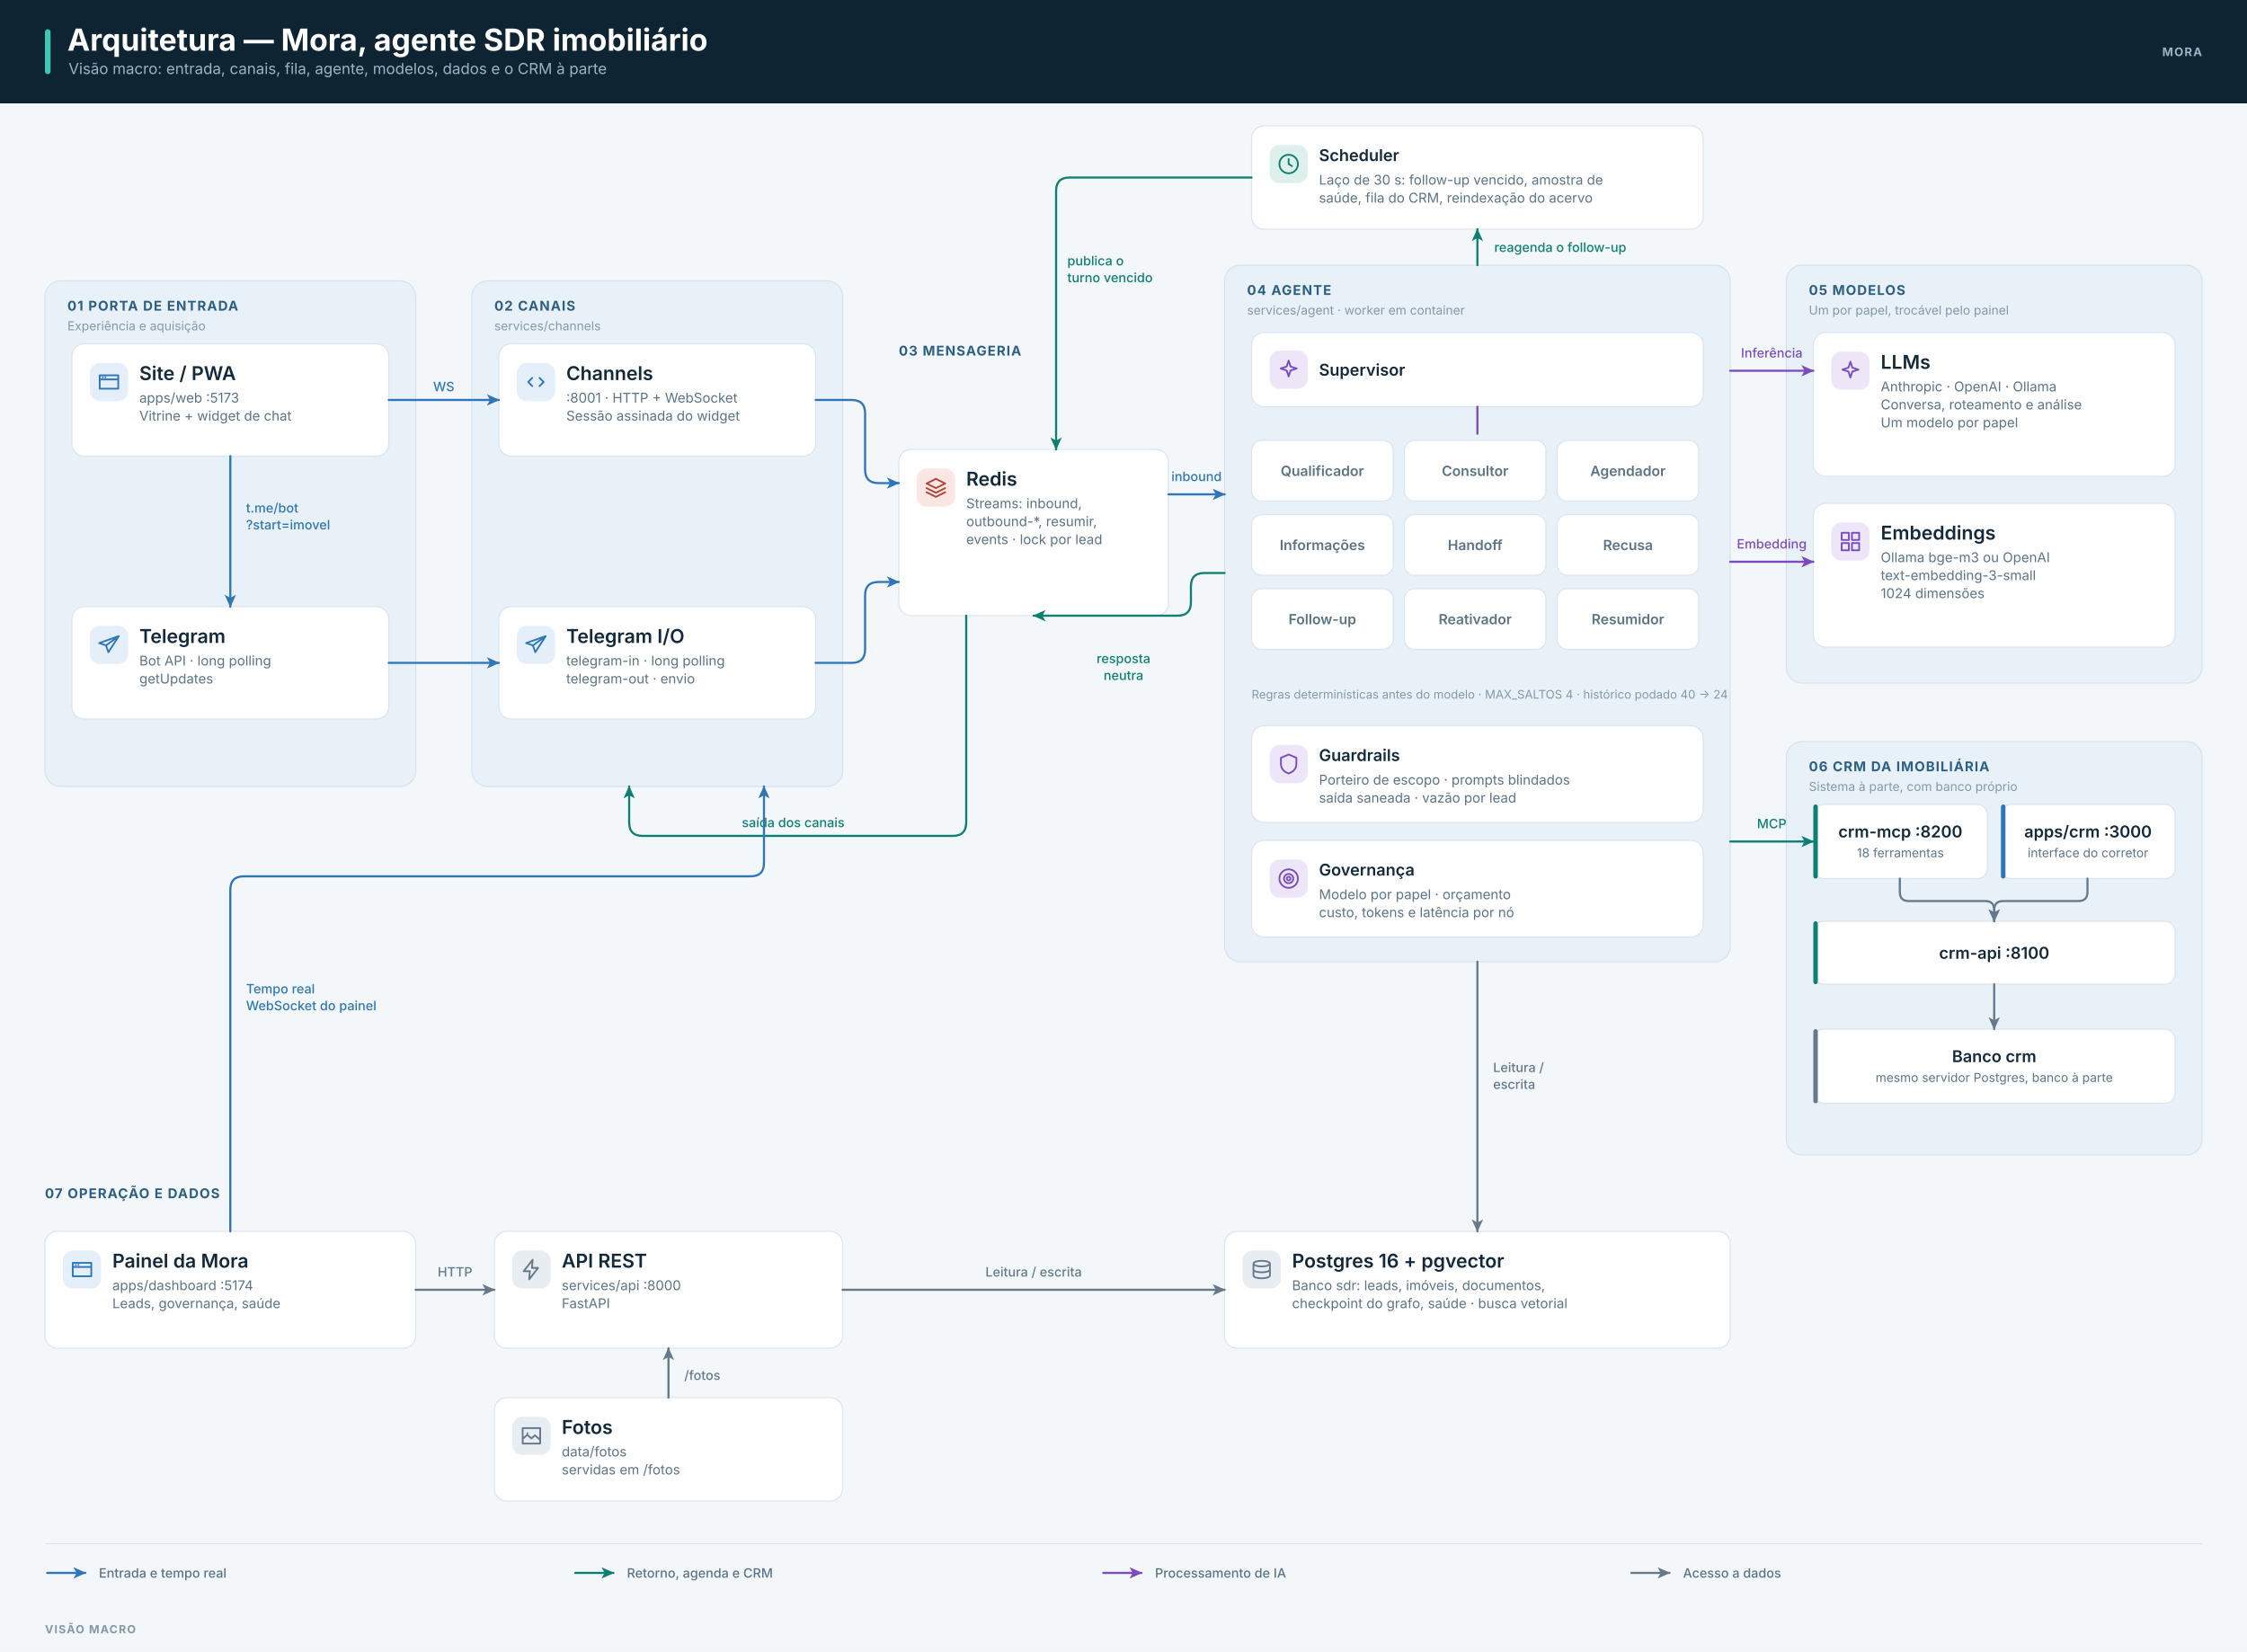
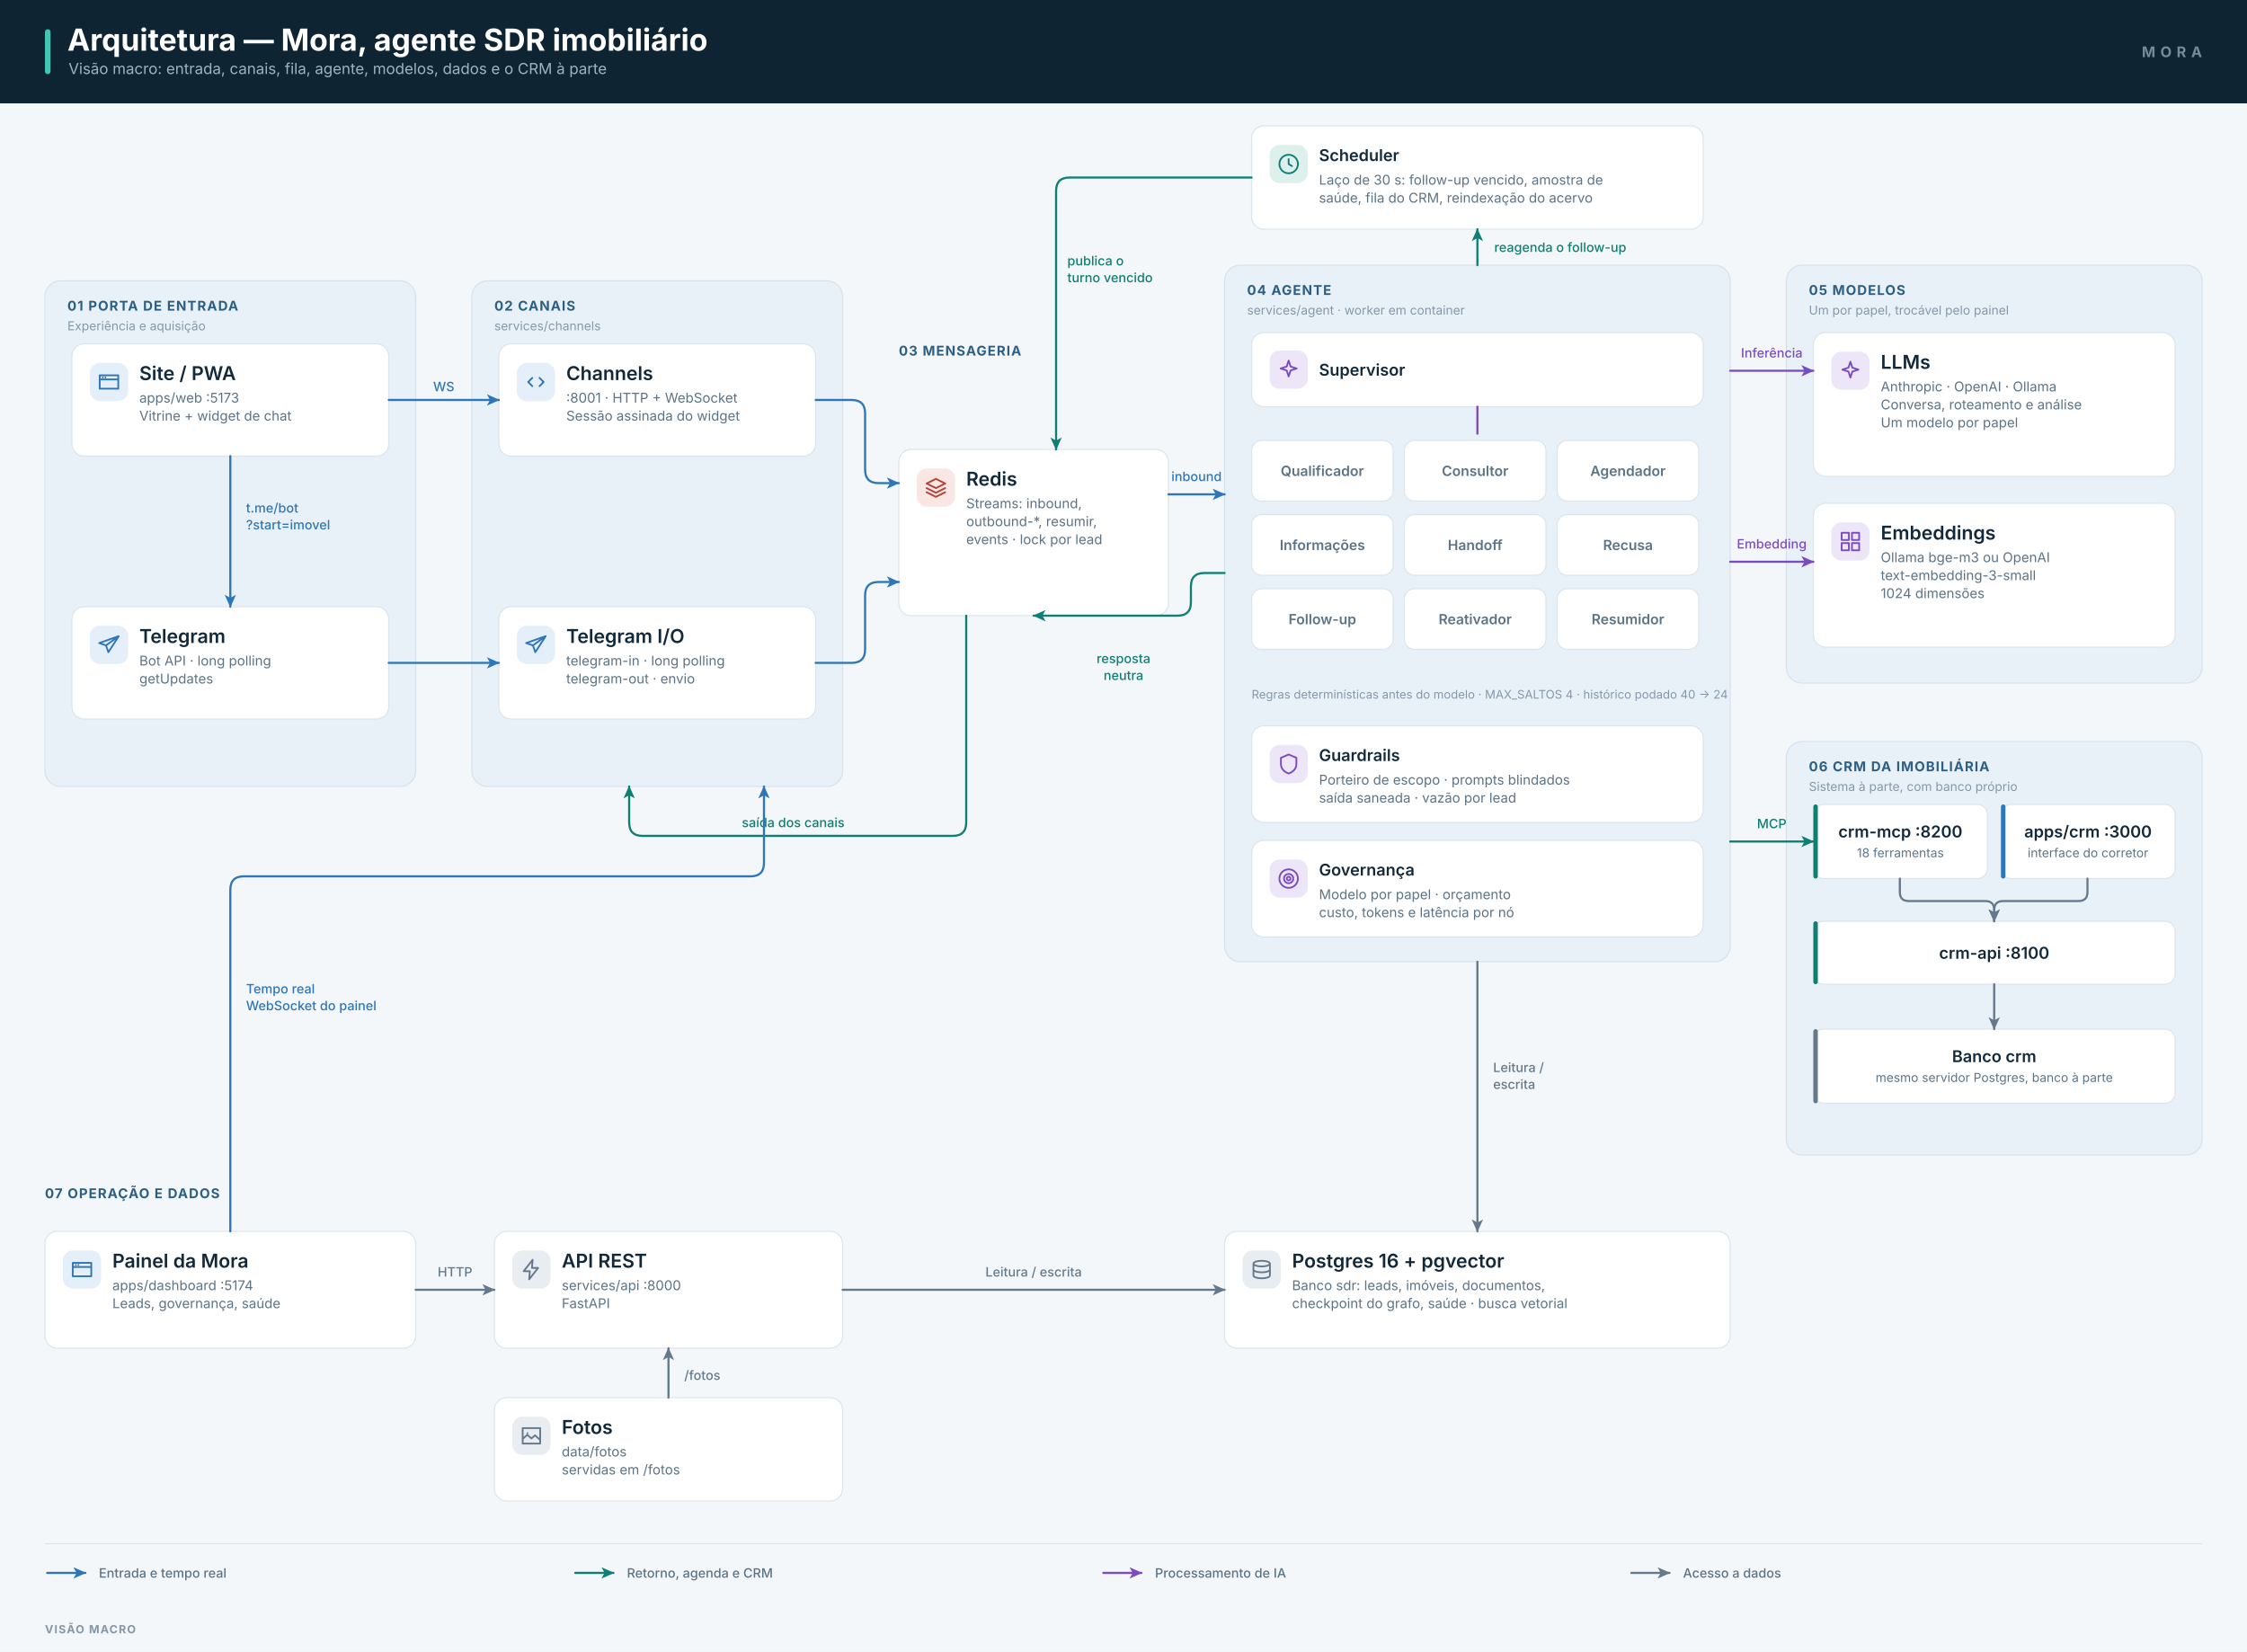
<svg xmlns="http://www.w3.org/2000/svg" viewBox="0 0 2000 1470" width="2000" height="1470" role="img" aria-label="Diagrama macro: site e Telegram entram pelos canais, que publicam no Redis; o agente consome a fila, fala com os modelos, grava no Postgres e espelha no CRM por MCP; painel e API leem o mesmo banco.">
  <style>
  text{font-family:Inter,'Segoe UI',system-ui,-apple-system,'Helvetica Neue',Arial,sans-serif;dominant-baseline:middle}
  .t-tit{font-size:17px;font-weight:600;fill:#12293C}
  .t-tit-s{font-size:14.5px;font-weight:600;fill:#12293C}
  .t-sub{font-size:12px;font-weight:400;fill:#5B7387}
  .t-sub-s{font-size:11px;font-weight:400;fill:#5B7387}
  .t-mini{font-size:10.5px;font-weight:400;fill:#8497A8}
  .t-grp{font-size:12px;font-weight:700;fill:#2C5F84;letter-spacing:.07em}
  .t-grp-s{font-size:11px;font-weight:400;fill:#8497A8}
  .t-seta{font-size:11.5px;font-weight:500}
  .t-leg{font-size:11.5px;font-weight:500;fill:#5B7387}
  .t-rod{font-size:10px;font-weight:700;fill:#8497A8;letter-spacing:.09em}
  .t-cab{font-size:27px;font-weight:700;fill:#FFFFFF}
  .t-cab-s{font-size:13.5px;font-weight:400;fill:#9DB3C4}
-   .t-cab-r{font-size:10.5px;font-weight:700;fill:#9DB3C4;letter-spacing:.09em}
+   .t-cab-r{font-size:13px;font-weight:700;fill:#9DB3C4;letter-spacing:.34em;opacity:.72}
  .cartao{fill:#FFFFFF;stroke:#DCE4EC;stroke-width:1}
  .grupo{fill:#E9F1F8;stroke:#D5E2EE;stroke-width:1}
  .linha{stroke:#DCE4EC;stroke-width:1}
  .s-azul{stroke:#2E76B8} .f-azul{fill:#2E76B8} .x-azul{fill:#2E76B8}
  .s-verde{stroke:#0E7F72} .f-verde{fill:#0E7F72} .x-verde{fill:#0E7F72}
  .s-roxo{stroke:#7A4CC0} .f-roxo{fill:#7A4CC0} .x-roxo{fill:#7A4CC0}
  .s-cinza{stroke:#64798C} .f-cinza{fill:#64798C} .x-cinza{fill:#64798C}
  .s-ambar{stroke:#A9701A} .f-ambar{fill:#A9701A} .x-ambar{fill:#A9701A}
  .s-vermelho{stroke:#B04437} .f-vermelho{fill:#B04437} .x-vermelho{fill:#B04437}
  .s-tinta2{stroke:#5B7387} .f-tinta2{fill:#5B7387} .x-tinta2{fill:#5B7387}
  .aresta{fill:none;stroke-width:1.9;stroke-linecap:round;stroke-linejoin:round}
</style>
  <defs>
    <marker id="p-azul" viewBox="0 0 10 10" refX="8.5" refY="5" markerWidth="7" markerHeight="7" orient="auto-start-reverse">
      <path d="M0.5 1.2 9 5 0.5 8.8 2.6 5z" class="f-azul" />
    </marker>
    <marker id="p-verde" viewBox="0 0 10 10" refX="8.5" refY="5" markerWidth="7" markerHeight="7" orient="auto-start-reverse">
      <path d="M0.5 1.2 9 5 0.5 8.8 2.6 5z" class="f-verde" />
    </marker>
    <marker id="p-roxo" viewBox="0 0 10 10" refX="8.5" refY="5" markerWidth="7" markerHeight="7" orient="auto-start-reverse">
      <path d="M0.5 1.2 9 5 0.5 8.8 2.6 5z" class="f-roxo" />
    </marker>
    <marker id="p-cinza" viewBox="0 0 10 10" refX="8.5" refY="5" markerWidth="7" markerHeight="7" orient="auto-start-reverse">
      <path d="M0.5 1.2 9 5 0.5 8.8 2.6 5z" class="f-cinza" />
    </marker>
    <marker id="p-ambar" viewBox="0 0 10 10" refX="8.5" refY="5" markerWidth="7" markerHeight="7" orient="auto-start-reverse">
      <path d="M0.5 1.2 9 5 0.5 8.8 2.6 5z" class="f-ambar" />
    </marker>
    <marker id="p-vermelho" viewBox="0 0 10 10" refX="8.5" refY="5" markerWidth="7" markerHeight="7" orient="auto-start-reverse">
      <path d="M0.5 1.2 9 5 0.5 8.8 2.6 5z" class="f-vermelho" />
    </marker>
    <marker id="p-tinta2" viewBox="0 0 10 10" refX="8.5" refY="5" markerWidth="7" markerHeight="7" orient="auto-start-reverse">
      <path d="M0.5 1.2 9 5 0.5 8.8 2.6 5z" class="f-tinta2" />
    </marker>
  </defs>
  <rect width="2000" height="1470" fill="#F4F7FA" />
  <rect width="2000" height="92" fill="#0E2433" />
  <rect x="40" y="26" width="5" height="40" rx="2.5" fill="#3FC7B4" />
  <text x="60" y="35.0" class="t-cab">Arquitetura — Mora, agente SDR imobiliário</text>
  <text x="61" y="61.0" class="t-cab-s">Visão macro: entrada, canais, fila, agente, modelos, dados e o CRM à parte</text>
  <text x="1960" y="46.0" class="t-cab-r" text-anchor="end">MORA</text>
  <rect x="40" y="250" width="330" height="450" rx="14" class="grupo" />
  <text x="60" y="272" class="t-grp">01 PORTA DE ENTRADA</text>
  <text x="60" y="290" class="t-grp-s">Experiência e aquisição</text>
  <rect x="64" y="306" width="282" height="100" rx="11" class="cartao" />
  <rect x="80" y="323" width="34" height="34" rx="9" fill="#E4EFF9" />
  <g transform="translate(86.0,329.0) scale(0.9167)" fill="none" stroke="#2E76B8" stroke-width="1.7" stroke-linecap="round" stroke-linejoin="round">
    <path d="M3 5.5h18v13H3zM3 9.5h18M6 7.5h.01M8.5 7.5h.01" />
  </g>
  <text x="124" y="332" class="t-tit">Site / PWA</text>
  <text x="124" y="354" class="t-sub">apps/web :5173</text>
  <text x="124" y="370" class="t-sub">Vitrine + widget de chat</text>
  <rect x="64" y="540" width="282" height="100" rx="11" class="cartao" />
  <rect x="80" y="557" width="34" height="34" rx="9" fill="#E4EFF9" />
  <g transform="translate(86.0,563.0) scale(0.9167)" fill="none" stroke="#2E76B8" stroke-width="1.7" stroke-linecap="round" stroke-linejoin="round">
    <path d="M21.5 3.5 2.5 10.2l6.6 2.3 2.3 6.6z M9.1 12.5 21.5 3.5" />
  </g>
  <text x="124" y="566" class="t-tit">Telegram</text>
  <text x="124" y="588" class="t-sub">Bot API · long polling</text>
  <text x="124" y="604" class="t-sub">getUpdates</text>
  <path d="M205.0 406.0 L205.0 540.0" class="aresta s-azul" marker-end="url(#p-azul)" />
  <text x="219" y="452" class="t-seta x-azul" text-anchor="start">t.me/bot</text>
  <text x="219" y="467" class="t-seta x-azul" text-anchor="start">?start=imovel</text>
  <rect x="420" y="250" width="330" height="450" rx="14" class="grupo" />
  <text x="440" y="272" class="t-grp">02 CANAIS</text>
  <text x="440" y="290" class="t-grp-s">services/channels</text>
  <rect x="444" y="306" width="282" height="100" rx="11" class="cartao" />
  <rect x="460" y="323" width="34" height="34" rx="9" fill="#E4EFF9" />
  <g transform="translate(466.0,329.0) scale(0.9167)" fill="none" stroke="#2E76B8" stroke-width="1.7" stroke-linecap="round" stroke-linejoin="round">
    <path d="M8.5 8 4.5 12l4 4M15.5 8l4 4-4 4" />
  </g>
  <text x="504" y="332" class="t-tit">Channels</text>
  <text x="504" y="354" class="t-sub">:8001 · HTTP + WebSocket</text>
  <text x="504" y="370" class="t-sub">Sessão assinada do widget</text>
  <rect x="444" y="540" width="282" height="100" rx="11" class="cartao" />
  <rect x="460" y="557" width="34" height="34" rx="9" fill="#E4EFF9" />
  <g transform="translate(466.0,563.0) scale(0.9167)" fill="none" stroke="#2E76B8" stroke-width="1.7" stroke-linecap="round" stroke-linejoin="round">
    <path d="M21.5 3.5 2.5 10.2l6.6 2.3 2.3 6.6z M9.1 12.5 21.5 3.5" />
  </g>
  <text x="504" y="566" class="t-tit">Telegram I/O</text>
  <text x="504" y="588" class="t-sub">telegram-in · long polling</text>
  <text x="504" y="604" class="t-sub">telegram-out · envio</text>
  <path d="M346.0 356.0 L444.0 356.0" class="aresta s-azul" marker-end="url(#p-azul)" />
  <text x="395" y="344" class="t-seta x-azul" text-anchor="middle">WS</text>
  <path d="M346.0 590.0 L444.0 590.0" class="aresta s-azul" marker-end="url(#p-azul)" />
  <text x="800" y="312" class="t-grp">03 MENSAGERIA</text>
  <rect x="800" y="400" width="240" height="148" rx="11" class="cartao" />
  <rect x="816" y="417" width="34" height="34" rx="9" fill="#FAE6E3" />
  <g transform="translate(822.0,423.0) scale(0.9167)" fill="none" stroke="#B04437" stroke-width="1.7" stroke-linecap="round" stroke-linejoin="round">
    <path d="M12 3.5 3 8l9 4.5L21 8zM3 12.5 12 17l9-4.5M3 16.5 12 21l9-4.5" />
  </g>
  <text x="860" y="426" class="t-tit">Redis</text>
  <text x="860" y="448" class="t-sub">Streams: inbound,</text>
  <text x="860" y="464" class="t-sub">outbound-*, resumir,</text>
  <text x="860" y="480" class="t-sub">events · lock por lead</text>
  <path d="M726.0 356.0 L758.0 356.0 Q770.0 356.0 770.0 368.0 L770.0 418.0 Q770.0 430.0 782.0 430.0 L800.0 430.0" class="aresta s-azul" marker-end="url(#p-azul)" />
  <path d="M726.0 590.0 L758.0 590.0 Q770.0 590.0 770.0 578.0 L770.0 530.0 Q770.0 518.0 782.0 518.0 L800.0 518.0" class="aresta s-azul" marker-end="url(#p-azul)" />
  <rect x="1090" y="236" width="450" height="620" rx="14" class="grupo" />
  <text x="1110" y="258" class="t-grp">04 AGENTE</text>
  <text x="1110" y="276" class="t-grp-s">services/agent · worker em container</text>
  <rect x="1114" y="296" width="402" height="66" rx="11" class="cartao" />
  <rect x="1130" y="312.0" width="34" height="34" rx="9" fill="#EDE6F9" />
  <g transform="translate(1136.0,318.0) scale(0.9167)" fill="none" stroke="#7A4CC0" stroke-width="1.7" stroke-linecap="round" stroke-linejoin="round">
    <path d="M12 3.2 13.9 9 19.8 10.9 13.9 12.8 12 18.6 10.1 12.8 4.2 10.9 10.1 9z" />
  </g>
  <text x="1174" y="329.0" class="t-tit-s">Supervisor</text>
  <rect x="1114" y="392" width="126" height="54" rx="9" class="cartao" />
  <text x="1177" y="419" class="t-sub" text-anchor="middle" style="font-weight:600;font-size:12.5px">Qualificador</text>
  <rect x="1250" y="392" width="126" height="54" rx="9" class="cartao" />
  <text x="1313" y="419" class="t-sub" text-anchor="middle" style="font-weight:600;font-size:12.5px">Consultor</text>
  <rect x="1386" y="392" width="126" height="54" rx="9" class="cartao" />
  <text x="1449" y="419" class="t-sub" text-anchor="middle" style="font-weight:600;font-size:12.5px">Agendador</text>
  <rect x="1114" y="458" width="126" height="54" rx="9" class="cartao" />
  <text x="1177" y="485" class="t-sub" text-anchor="middle" style="font-weight:600;font-size:12.5px">Informações</text>
  <rect x="1250" y="458" width="126" height="54" rx="9" class="cartao" />
  <text x="1313" y="485" class="t-sub" text-anchor="middle" style="font-weight:600;font-size:12.5px">Handoff</text>
  <rect x="1386" y="458" width="126" height="54" rx="9" class="cartao" />
  <text x="1449" y="485" class="t-sub" text-anchor="middle" style="font-weight:600;font-size:12.5px">Recusa</text>
  <rect x="1114" y="524" width="126" height="54" rx="9" class="cartao" />
  <text x="1177" y="551" class="t-sub" text-anchor="middle" style="font-weight:600;font-size:12.5px">Follow-up</text>
  <rect x="1250" y="524" width="126" height="54" rx="9" class="cartao" />
  <text x="1313" y="551" class="t-sub" text-anchor="middle" style="font-weight:600;font-size:12.5px">Reativador</text>
  <rect x="1386" y="524" width="126" height="54" rx="9" class="cartao" />
  <text x="1449" y="551" class="t-sub" text-anchor="middle" style="font-weight:600;font-size:12.5px">Resumidor</text>
  <path d="M1315.0 362.0 L1315.0 386.0" class="aresta s-roxo" />
  <text x="1114" y="618" class="t-mini">Regras determinísticas antes do modelo · MAX_SALTOS 4 · histórico podado 40 → 24</text>
  <rect x="1114" y="646" width="402" height="86" rx="11" class="cartao" />
  <rect x="1130" y="663" width="34" height="34" rx="9" fill="#EDE6F9" />
  <g transform="translate(1136.0,669.0) scale(0.9167)" fill="none" stroke="#7A4CC0" stroke-width="1.7" stroke-linecap="round" stroke-linejoin="round">
    <path d="M12 2.8 4.5 6v6c0 4.6 3.2 7.8 7.5 9.2 4.3-1.4 7.5-4.6 7.5-9.2V6z" />
  </g>
  <text x="1174" y="672" class="t-tit-s">Guardrails</text>
  <text x="1174" y="694" class="t-sub">Porteiro de escopo · prompts blindados</text>
  <text x="1174" y="710" class="t-sub">saída saneada · vazão por lead</text>
  <rect x="1114" y="748" width="402" height="86" rx="11" class="cartao" />
  <rect x="1130" y="765" width="34" height="34" rx="9" fill="#EDE6F9" />
  <g transform="translate(1136.0,771.0) scale(0.9167)" fill="none" stroke="#7A4CC0" stroke-width="1.7" stroke-linecap="round" stroke-linejoin="round">
    <path d="M12 21a9 9 0 1 0 0-18 9 9 0 0 0 0 18zM12 16.5a4.5 4.5 0 1 0 0-9 4.5 4.5 0 0 0 0 9zM12 13.8a1.8 1.8 0 1 0 0-3.6 1.8 1.8 0 0 0 0 3.6z" />
  </g>
  <text x="1174" y="774" class="t-tit-s">Governança</text>
  <text x="1174" y="796" class="t-sub">Modelo por papel · orçamento</text>
  <text x="1174" y="812" class="t-sub">custo, tokens e latência por nó</text>
  <path d="M1040.0 440.0 L1090.0 440.0" class="aresta s-azul" marker-end="url(#p-azul)" />
  <text x="1065" y="424" class="t-seta x-azul" text-anchor="middle">inbound</text>
  <path d="M1090.0 510.0 L1072.0 510.0 Q1060.0 510.0 1060.0 522.0 L1060.0 536.0 Q1060.0 548.0 1048.0 548.0 L920.0 548.0" class="aresta s-verde" marker-end="url(#p-verde)" />
  <text x="1000" y="586" class="t-seta x-verde" text-anchor="middle">resposta</text>
  <text x="1000" y="601" class="t-seta x-verde" text-anchor="middle">neutra</text>
  <path d="M860.0 548.0 L860.0 732.0 Q860.0 744.0 848.0 744.0 L572.0 744.0 Q560.0 744.0 560.0 732.0 L560.0 700.0" class="aresta s-verde" marker-end="url(#p-verde)" />
  <text x="706" y="732" class="t-seta x-verde" text-anchor="middle">saída dos canais</text>
  <rect x="1590" y="236" width="370" height="372" rx="14" class="grupo" />
  <text x="1610" y="258" class="t-grp">05 MODELOS</text>
  <text x="1610" y="276" class="t-grp-s">Um por papel, trocável pelo painel</text>
  <rect x="1614" y="296" width="322" height="128" rx="11" class="cartao" />
  <rect x="1630" y="313" width="34" height="34" rx="9" fill="#EDE6F9" />
  <g transform="translate(1636.0,319.0) scale(0.9167)" fill="none" stroke="#7A4CC0" stroke-width="1.7" stroke-linecap="round" stroke-linejoin="round">
    <path d="M12 3.2 13.9 9 19.8 10.9 13.9 12.8 12 18.6 10.1 12.8 4.2 10.9 10.1 9z" />
  </g>
  <text x="1674" y="322" class="t-tit">LLMs</text>
  <text x="1674" y="344" class="t-sub">Anthropic · OpenAI · Ollama</text>
  <text x="1674" y="360" class="t-sub">Conversa, roteamento e análise</text>
  <text x="1674" y="376" class="t-sub">Um modelo por papel</text>
  <rect x="1614" y="448" width="322" height="128" rx="11" class="cartao" />
  <rect x="1630" y="465" width="34" height="34" rx="9" fill="#EDE6F9" />
  <g transform="translate(1636.0,471.0) scale(0.9167)" fill="none" stroke="#7A4CC0" stroke-width="1.7" stroke-linecap="round" stroke-linejoin="round">
    <path d="M3.5 3.5h7v7h-7zM13.5 3.5h7v7h-7zM3.5 13.5h7v7h-7zM13.5 13.5h7v7h-7z" />
  </g>
  <text x="1674" y="474" class="t-tit">Embeddings</text>
  <text x="1674" y="496" class="t-sub">Ollama bge-m3 ou OpenAI</text>
  <text x="1674" y="512" class="t-sub">text-embedding-3-small</text>
  <text x="1674" y="528" class="t-sub">1024 dimensões</text>
  <path d="M1540.0 330.0 L1614.0 330.0" class="aresta s-roxo" marker-end="url(#p-roxo)" />
  <text x="1577" y="314" class="t-seta x-roxo" text-anchor="middle">Inferência</text>
  <path d="M1540.0 500.0 L1614.0 500.0" class="aresta s-roxo" marker-end="url(#p-roxo)" />
  <text x="1577" y="484" class="t-seta x-roxo" text-anchor="middle">Embedding</text>
  <rect x="1114" y="112" width="402" height="92" rx="11" class="cartao" />
  <rect x="1130" y="129" width="34" height="34" rx="9" fill="#DDF0EC" />
  <g transform="translate(1136.0,135.0) scale(0.9167)" fill="none" stroke="#0E7F72" stroke-width="1.7" stroke-linecap="round" stroke-linejoin="round">
    <path d="M12 21a9 9 0 1 0 0-18 9 9 0 0 0 0 18zM12 7.2V12l3.2 2" />
  </g>
  <text x="1174" y="138" class="t-tit-s">Scheduler</text>
  <text x="1174" y="160" class="t-sub">Laço de 30 s: follow-up vencido, amostra de</text>
  <text x="1174" y="176" class="t-sub">saúde, fila do CRM, reindexação do acervo</text>
  <path d="M1315.0 236.0 L1315.0 204.0" class="aresta s-verde" marker-end="url(#p-verde)" />
  <text x="1330" y="220" class="t-seta x-verde" text-anchor="start">reagenda o follow-up</text>
  <path d="M1114.0 158.0 L952.0 158.0 Q940.0 158.0 940.0 170.0 L940.0 400.0" class="aresta s-verde" marker-end="url(#p-verde)" />
  <text x="950" y="232" class="t-seta x-verde" text-anchor="start">publica o</text>
  <text x="950" y="247" class="t-seta x-verde" text-anchor="start">turno vencido</text>
  <rect x="1590" y="660" width="370" height="368" rx="14" class="grupo" />
  <text x="1610" y="682" class="t-grp">06 CRM DA IMOBILIÁRIA</text>
  <text x="1610" y="700" class="t-grp-s">Sistema à parte, com banco próprio</text>
  <rect x="1614" y="716" width="155" height="66" rx="9" class="cartao" />
  <rect x="1614" y="716" width="4" height="66" rx="2" class="f-verde" />
  <text x="1691.5" y="740.0" class="t-tit-s" text-anchor="middle">crm-mcp :8200</text>
  <text x="1691.5" y="759.0" class="t-sub-s" text-anchor="middle">18 ferramentas</text>
  <rect x="1781" y="716" width="155" height="66" rx="9" class="cartao" />
  <rect x="1781" y="716" width="4" height="66" rx="2" class="f-azul" />
  <text x="1858.5" y="740.0" class="t-tit-s" text-anchor="middle">apps/crm :3000</text>
  <text x="1858.5" y="759.0" class="t-sub-s" text-anchor="middle">interface do corretor</text>
  <rect x="1614" y="820" width="322" height="56" rx="9" class="cartao" />
  <rect x="1614" y="820" width="4" height="56" rx="2" class="f-verde" />
  <text x="1775.0" y="848.0" class="t-tit-s" text-anchor="middle">crm-api :8100</text>
  <rect x="1614" y="916" width="322" height="66" rx="9" class="cartao" />
  <rect x="1614" y="916" width="4" height="66" rx="2" class="f-cinza" />
  <text x="1775.0" y="940.0" class="t-tit-s" text-anchor="middle">Banco crm</text>
  <text x="1775.0" y="959.0" class="t-sub-s" text-anchor="middle">mesmo servidor Postgres, banco à parte</text>
  <path d="M1691.0 782.0 L1691.0 794.0 Q1691.0 802.0 1699.0 802.0 L1767.0 802.0 Q1775.0 802.0 1775.0 810.0 L1775.0 820.0" class="aresta s-cinza" marker-end="url(#p-cinza)" />
  <path d="M1858.0 782.0 L1858.0 794.0 Q1858.0 802.0 1850.0 802.0 L1783.0 802.0 Q1775.0 802.0 1775.0 810.0 L1775.0 820.0" class="aresta s-cinza" marker-end="url(#p-cinza)" />
  <path d="M1775.0 876.0 L1775.0 916.0" class="aresta s-cinza" marker-end="url(#p-cinza)" />
  <path d="M1540.0 749.0 L1614.0 749.0" class="aresta s-verde" marker-end="url(#p-verde)" />
  <text x="1577" y="733" class="t-seta x-verde" text-anchor="middle">MCP</text>
  <text x="40" y="1062" class="t-grp">07 OPERAÇÃO E DADOS</text>
  <rect x="40" y="1096" width="330" height="104" rx="11" class="cartao" />
  <rect x="56" y="1113" width="34" height="34" rx="9" fill="#E4EFF9" />
  <g transform="translate(62.0,1119.0) scale(0.9167)" fill="none" stroke="#2E76B8" stroke-width="1.7" stroke-linecap="round" stroke-linejoin="round">
    <path d="M3 5.5h18v13H3zM3 9.5h18M6 7.5h.01M8.5 7.5h.01" />
  </g>
  <text x="100" y="1122" class="t-tit">Painel da Mora</text>
  <text x="100" y="1144" class="t-sub">apps/dashboard :5174</text>
  <text x="100" y="1160" class="t-sub">Leads, governança, saúde</text>
  <rect x="440" y="1096" width="310" height="104" rx="11" class="cartao" />
  <rect x="456" y="1113" width="34" height="34" rx="9" fill="#E8EDF2" />
  <g transform="translate(462.0,1119.0) scale(0.9167)" fill="none" stroke="#64798C" stroke-width="1.7" stroke-linecap="round" stroke-linejoin="round">
    <path d="M13.2 2.5 4.5 13.6h6l-.7 7.9 8.7-11.1h-6z" />
  </g>
  <text x="500" y="1122" class="t-tit">API REST</text>
  <text x="500" y="1144" class="t-sub">services/api :8000</text>
  <text x="500" y="1160" class="t-sub">FastAPI</text>
  <rect x="1090" y="1096" width="450" height="104" rx="11" class="cartao" />
  <rect x="1106" y="1113" width="34" height="34" rx="9" fill="#E8EDF2" />
  <g transform="translate(1112.0,1119.0) scale(0.9167)" fill="none" stroke="#64798C" stroke-width="1.7" stroke-linecap="round" stroke-linejoin="round">
    <path d="M12 3.5c4.4 0 8 1.2 8 2.7S16.4 9 12 9 4 7.7 4 6.2 7.6 3.5 12 3.5zM4 6.2v11.6c0 1.5 3.6 2.7 8 2.7s8-1.2 8-2.7V6.2M4 12c0 1.5 3.6 2.7 8 2.7s8-1.2 8-2.7" />
  </g>
  <text x="1150" y="1122" class="t-tit">Postgres 16 + pgvector</text>
  <text x="1150" y="1144" class="t-sub">Banco sdr: leads, imóveis, documentos,</text>
  <text x="1150" y="1160" class="t-sub">checkpoint do grafo, saúde · busca vetorial</text>
  <rect x="440" y="1244" width="310" height="92" rx="11" class="cartao" />
  <rect x="456" y="1261" width="34" height="34" rx="9" fill="#E8EDF2" />
  <g transform="translate(462.0,1267.0) scale(0.9167)" fill="none" stroke="#64798C" stroke-width="1.7" stroke-linecap="round" stroke-linejoin="round">
    <path d="M3.5 4.5h17v15h-17zM3.5 15l4.5-4 4 3.5 3.5-3 5 4.5M8.2 9.4h.01" />
  </g>
  <text x="500" y="1270" class="t-tit">Fotos</text>
  <text x="500" y="1292" class="t-sub">data/fotos</text>
  <text x="500" y="1308" class="t-sub">servidas em /fotos</text>
  <path d="M370.0 1148.0 L440.0 1148.0" class="aresta s-cinza" marker-end="url(#p-cinza)" />
  <text x="405" y="1132" class="t-seta x-cinza" text-anchor="middle">HTTP</text>
  <path d="M750.0 1148.0 L1090.0 1148.0" class="aresta s-cinza" marker-end="url(#p-cinza)" />
  <text x="920" y="1132" class="t-seta x-cinza" text-anchor="middle">Leitura / escrita</text>
  <path d="M595.0 1244.0 L595.0 1200.0" class="aresta s-cinza" marker-end="url(#p-cinza)" />
  <text x="609" y="1224" class="t-seta x-cinza" text-anchor="start">/fotos</text>
  <path d="M1315.0 856.0 L1315.0 1096.0" class="aresta s-cinza" marker-end="url(#p-cinza)" />
  <text x="1329" y="950" class="t-seta x-cinza" text-anchor="start">Leitura /</text>
  <text x="1329" y="965" class="t-seta x-cinza" text-anchor="start">escrita</text>
  <path d="M205.0 1096.0 L205.0 792.0 Q205.0 780.0 217.0 780.0 L668.0 780.0 Q680.0 780.0 680.0 768.0 L680.0 700.0" class="aresta s-azul" marker-end="url(#p-azul)" />
  <text x="219" y="880" class="t-seta x-azul" text-anchor="start">Tempo real</text>
  <text x="219" y="895" class="t-seta x-azul" text-anchor="start">WebSocket do painel</text>
  <line x1="40" y1="1374" x2="1960" y2="1374" class="linha" />
  <path d="M42.0 1400h34" class="aresta s-azul" marker-end="url(#p-azul)" />
  <text x="88.0" y="1400" class="t-leg">Entrada e tempo real</text>
  <path d="M512.0 1400h34" class="aresta s-verde" marker-end="url(#p-verde)" />
  <text x="558.0" y="1400" class="t-leg">Retorno, agenda e CRM</text>
  <path d="M982.0 1400h34" class="aresta s-roxo" marker-end="url(#p-roxo)" />
  <text x="1028.0" y="1400" class="t-leg">Processamento de IA</text>
  <path d="M1452.0 1400h34" class="aresta s-cinza" marker-end="url(#p-cinza)" />
  <text x="1498.0" y="1400" class="t-leg">Acesso a dados</text>
  <text x="40" y="1450" class="t-rod">VISÃO MACRO</text>
</svg>
